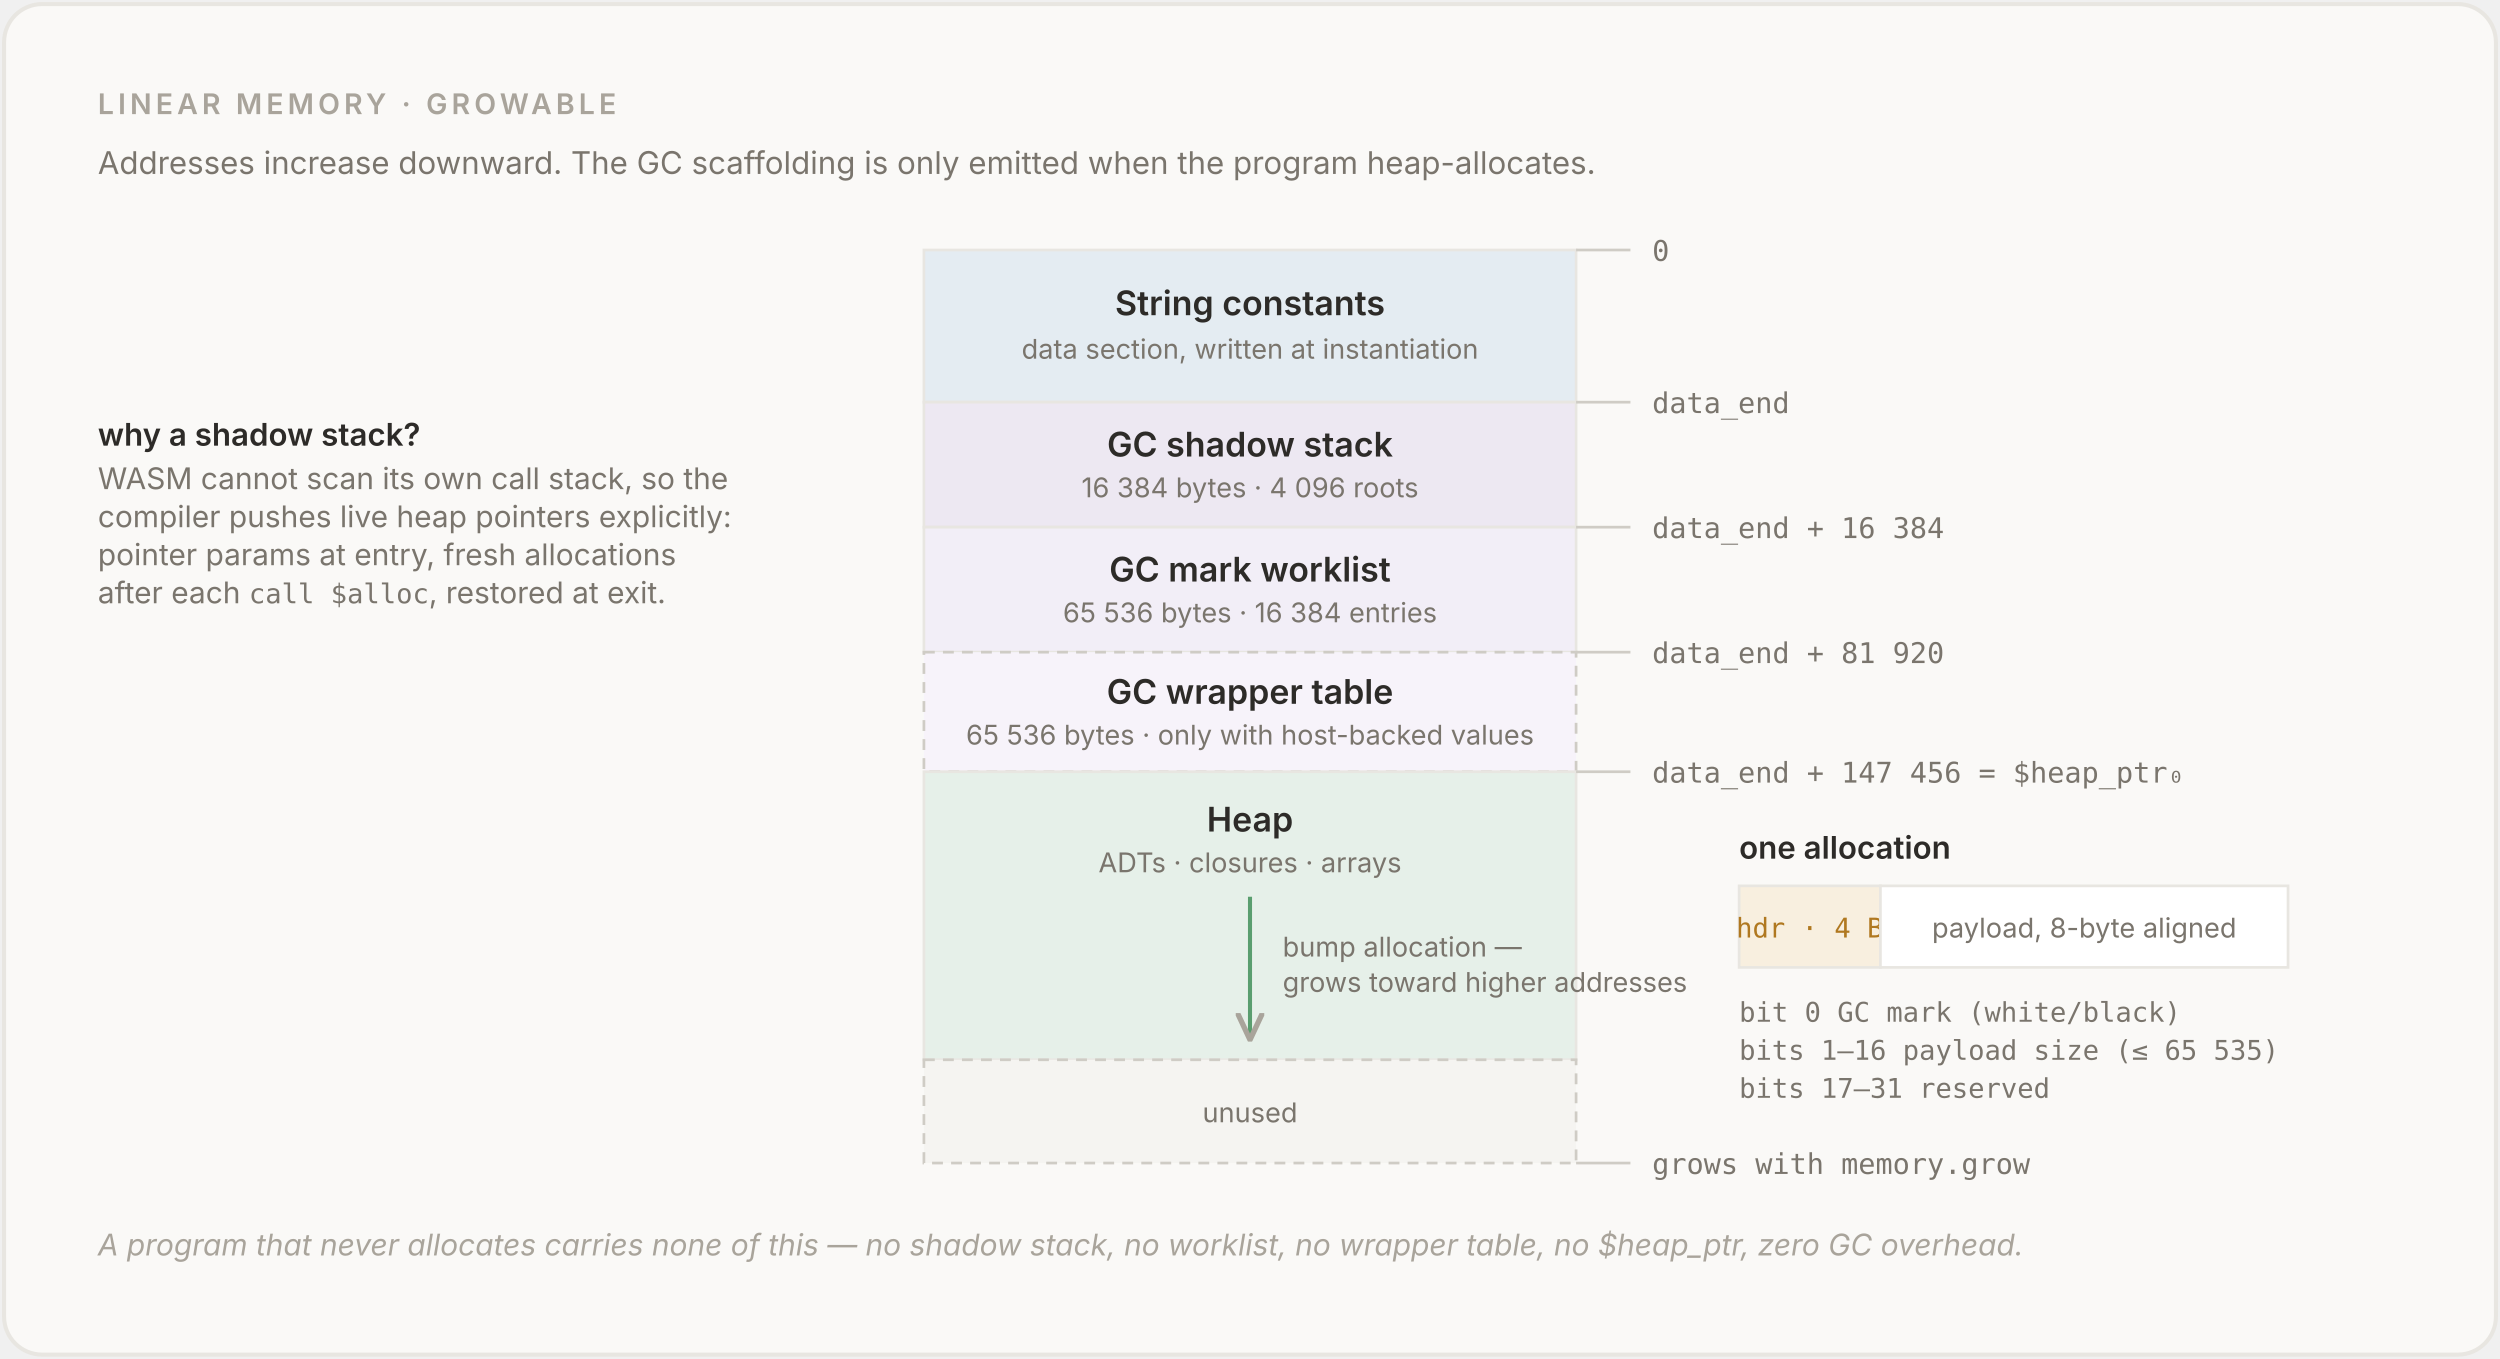
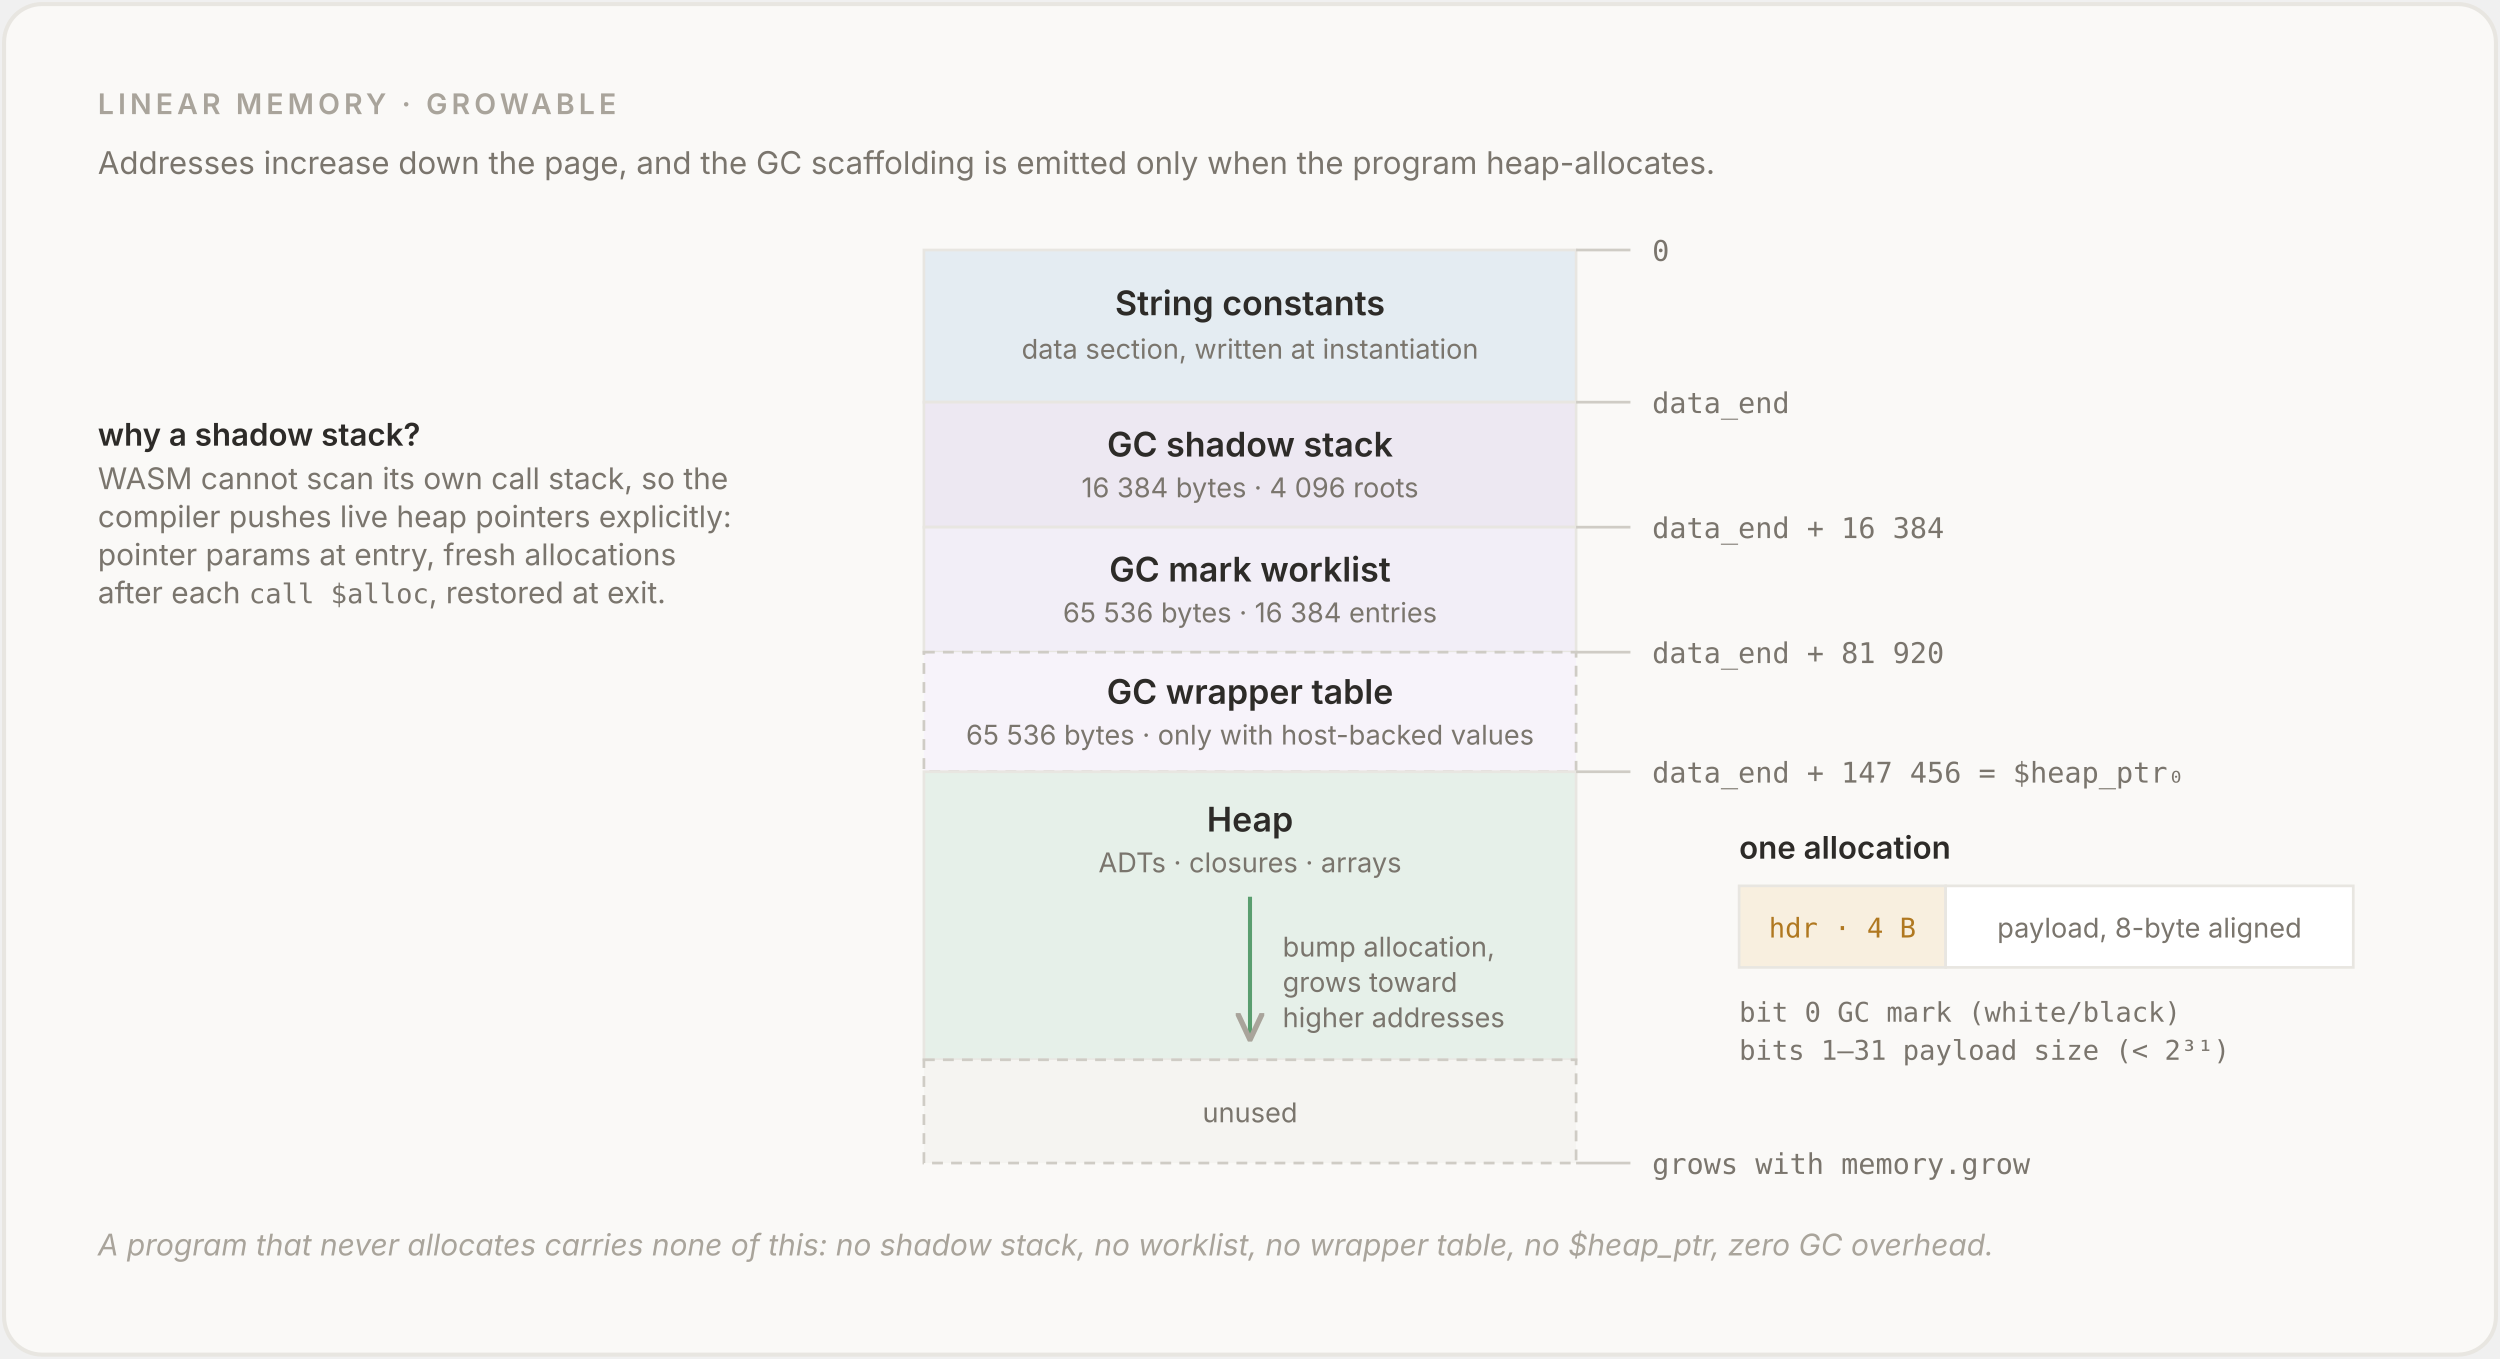
<svg xmlns="http://www.w3.org/2000/svg" width="920" height="500" viewBox="0 0 920 500" role="img" aria-labelledby="title">
  <defs>
    <marker id="arr" viewBox="0 0 8 8" refX="7" refY="4" markerWidth="7" markerHeight="7" orient="auto-start-reverse">
      <path d="M0,0.5 L7.5,4 L0,7.5" fill="none" stroke="#a9a49b" stroke-width="1.5" stroke-linecap="round" stroke-linejoin="round" />
    </marker>
    <style>
      .f  { font-family: -apple-system, BlinkMacSystemFont, 'Segoe UI', system-ui, sans-serif; }
      .m  { font-family: 'SF Mono', Menlo, Monaco, Consolas, monospace; }
      .micro { font-size: 10.5px; font-weight: 600; letter-spacing: 1.5px; fill: #a9a49b; }
      .sub { font-size: 11.5px; fill: #7a756d; }
      .seg { stroke: #e8e6e1; stroke-width: 1; }
      .st { font-size: 12.5px; font-weight: 600; fill: #2d2b28; }
      .ss { font-size: 10px; fill: #7a756d; }
      .off { font-size: 10.5px; fill: #7a756d; }
      .note { font-size: 11px; fill: #7a756d; }
      .noteh { font-size: 11.5px; font-weight: 600; fill: #2d2b28; }
      .tick { stroke: #cfccc5; stroke-width: 1; }
      .footi { font-size: 11px; font-style: italic; fill: #a9a49b; }
    </style>
  </defs>
  <rect x="1.5" y="1.5" width="917" height="497" rx="14" fill="#faf9f7" stroke="#e8e6e1" stroke-width="1.5" />
  <text class="f micro" x="36" y="42">LINEAR MEMORY · GROWABLE</text>
-   <text class="f sub" x="36" y="64">Addresses increase downward. The GC scaffolding is only emitted when the program heap-allocates.</text>
+   <text class="f sub" x="36" y="64">Addresses increase down the page, and the GC scaffolding is emitted only when the program heap-allocates.</text>
  <rect class="seg" x="340" y="92" width="240" height="56" fill="#e4ecf2" />
  <text class="f st" x="460" y="116" text-anchor="middle">String constants</text>
  <text class="f ss" x="460" y="132" text-anchor="middle">data section, written at instantiation</text>
  <rect class="seg" x="340" y="148" width="240" height="46" fill="#ede8f2" />
  <text class="f st" x="460" y="168" text-anchor="middle">GC shadow stack</text>
  <text class="f ss" x="460" y="183" text-anchor="middle">16 384 bytes · 4 096 roots</text>
  <rect class="seg" x="340" y="194" width="240" height="46" fill="#f2eef7" />
  <text class="f st" x="460" y="214" text-anchor="middle">GC mark worklist</text>
  <text class="f ss" x="460" y="229" text-anchor="middle">65 536 bytes · 16 384 entries</text>
  <rect x="340" y="240" width="240" height="44" fill="#f7f3fa" stroke="#cfccc5" stroke-width="1" stroke-dasharray="4 3" />
  <text class="f st" x="460" y="259" text-anchor="middle">GC wrapper table</text>
  <text class="f ss" x="460" y="274" text-anchor="middle">65 536 bytes · only with host-backed values</text>
  <rect class="seg" x="340" y="284" width="240" height="106" fill="#e6f0e9" />
  <text class="f st" x="460" y="306" text-anchor="middle">Heap</text>
  <text class="f ss" x="460" y="321" text-anchor="middle">ADTs · closures · arrays</text>
  <line x1="460" y1="330" x2="460" y2="382" stroke="#5a9e6f" stroke-width="1.5" marker-end="url(#arr)" />
-   <text class="f ss" x="472" y="352" fill="#3d7a4d">bump allocation —</text>
-   <text class="f ss" x="472" y="365" fill="#3d7a4d">grows toward higher addresses</text>
+   <text class="f ss" x="472" y="352" fill="#3d7a4d">bump allocation,</text>
+   <text class="f ss" x="472" y="365" fill="#3d7a4d">grows toward</text>
+   <text class="f ss" x="472" y="378" fill="#3d7a4d">higher addresses</text>
  <rect x="340" y="390" width="240" height="38" fill="#f5f4f1" stroke="#cfccc5" stroke-width="1" stroke-dasharray="4 3" />
  <text class="f ss" x="460" y="413" text-anchor="middle" fill="#a9a49b">unused</text>
  <line class="tick" x1="580" y1="92" x2="600" y2="92" />
  <text class="m off" x="608" y="96">0</text>
  <line class="tick" x1="580" y1="148" x2="600" y2="148" />
  <text class="m off" x="608" y="152">data_end</text>
  <line class="tick" x1="580" y1="194" x2="600" y2="194" />
  <text class="m off" x="608" y="198">data_end + 16 384</text>
  <line class="tick" x1="580" y1="240" x2="600" y2="240" />
  <text class="m off" x="608" y="244">data_end + 81 920</text>
  <line class="tick" x1="580" y1="284" x2="600" y2="284" />
  <text class="m off" x="608" y="288">data_end + 147 456 = $heap_ptr₀</text>
  <line class="tick" x1="580" y1="428" x2="600" y2="428" />
  <text class="m off" x="608" y="432">grows with memory.grow</text>
  <text class="f noteh" x="36" y="164">why a shadow stack?</text>
  <text class="f note" x="36" y="180">WASM cannot scan its own call stack, so the</text>
  <text class="f note" x="36" y="194">compiler pushes live heap pointers explicitly:</text>
  <text class="f note" x="36" y="208">pointer params at entry, fresh allocations</text>
  <text class="f note" x="36" y="222">after each <tspan class="m" font-size="10px">call $alloc</tspan>, restored at exit.</text>
  <text class="f noteh" x="640" y="316">one allocation</text>
-   <rect x="640" y="326" width="52" height="30" fill="#f8efdf" stroke="#e8e6e1" />
-   <text class="m" x="666" y="345" text-anchor="middle" font-size="10px" fill="#b07820">hdr · 4 B</text>
-   <rect x="692" y="326" width="150" height="30" fill="#ffffff" stroke="#e8e6e1" />
-   <text class="f ss" x="767" y="345" text-anchor="middle">payload, 8-byte aligned</text>
+   <rect x="640" y="326" width="76" height="30" fill="#f8efdf" stroke="#e8e6e1" />
+   <text class="m" x="678" y="345" text-anchor="middle" font-size="10px" fill="#b07820">hdr · 4 B</text>
+   <rect x="716" y="326" width="150" height="30" fill="#ffffff" stroke="#e8e6e1" />
+   <text class="f ss" x="791" y="345" text-anchor="middle">payload, 8-byte aligned</text>
  <text class="m" x="640" y="376" font-size="10px" fill="#7a756d">bit 0      GC mark (white/black)</text>
-   <text class="m" x="640" y="390" font-size="10px" fill="#7a756d">bits 1–16  payload size (≤ 65 535)</text>
-   <text class="m" x="640" y="404" font-size="10px" fill="#7a756d">bits 17–31 reserved</text>
-   <text class="f footi" x="36" y="462">A program that never allocates carries none of this — no shadow stack, no worklist, no wrapper table, no $heap_ptr, zero GC overhead.</text>
+   <text class="m" x="640" y="390" font-size="10px" fill="#7a756d">bits 1–31  payload size (&lt; 2³¹)</text>
+   <text class="f footi" x="36" y="462">A program that never allocates carries none of this: no shadow stack, no worklist, no wrapper table, no $heap_ptr, zero GC overhead.</text>
</svg>
